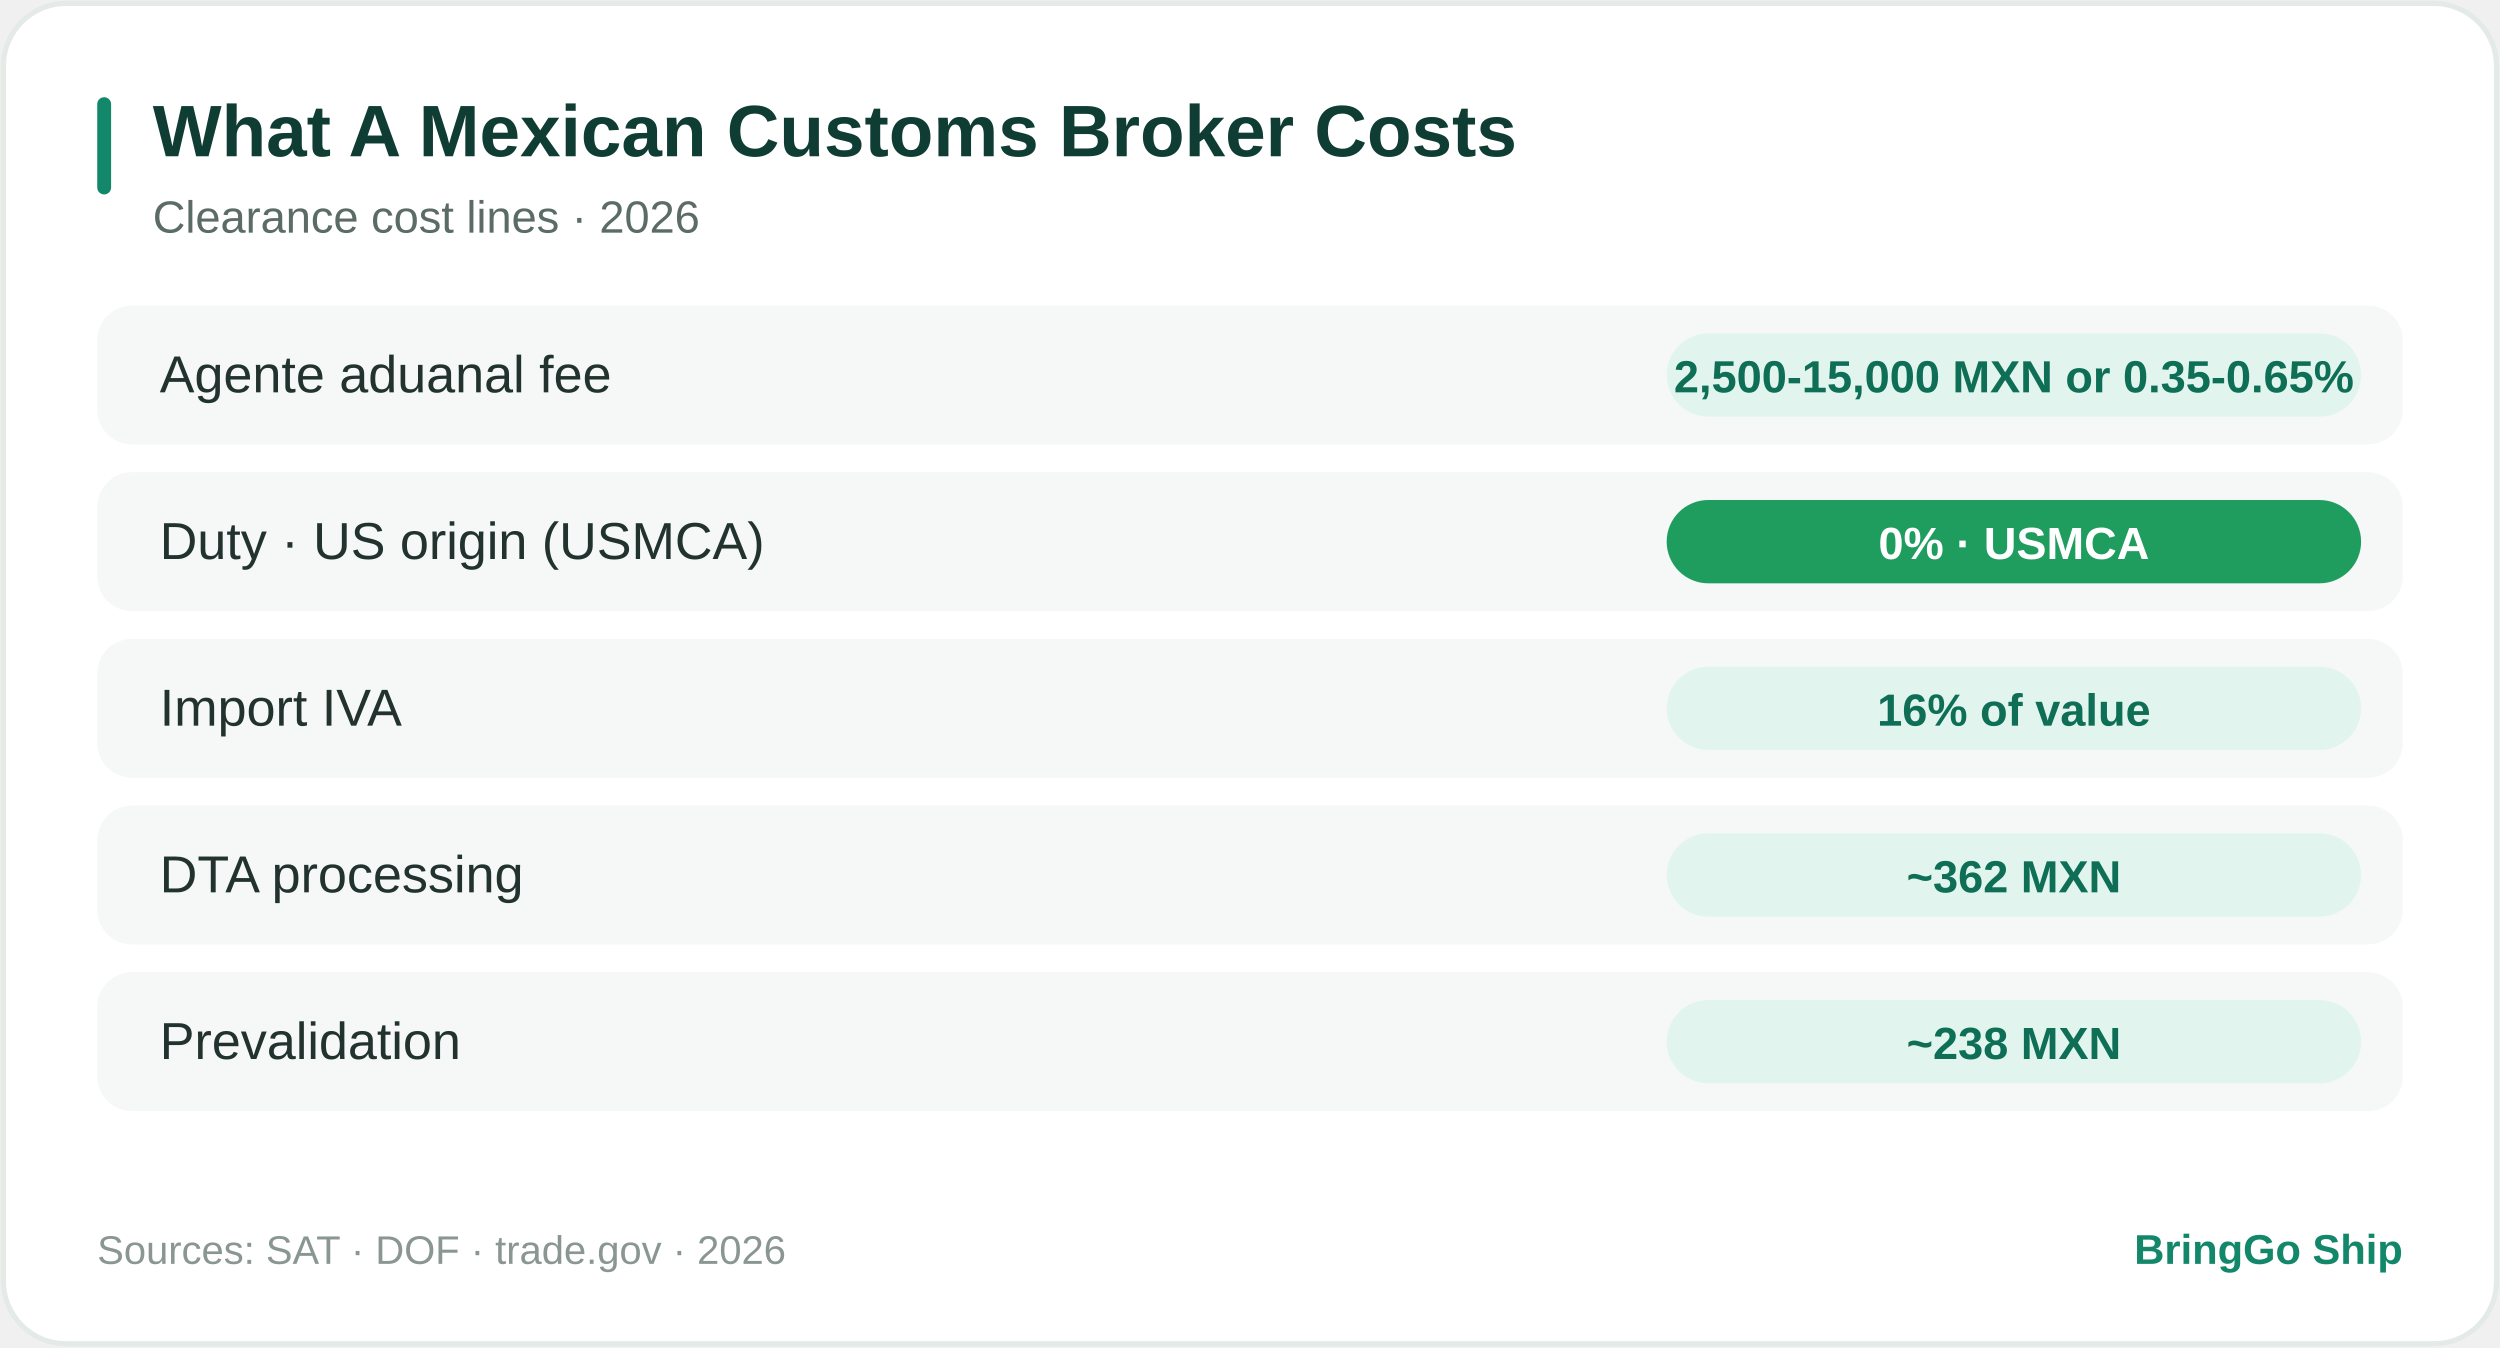
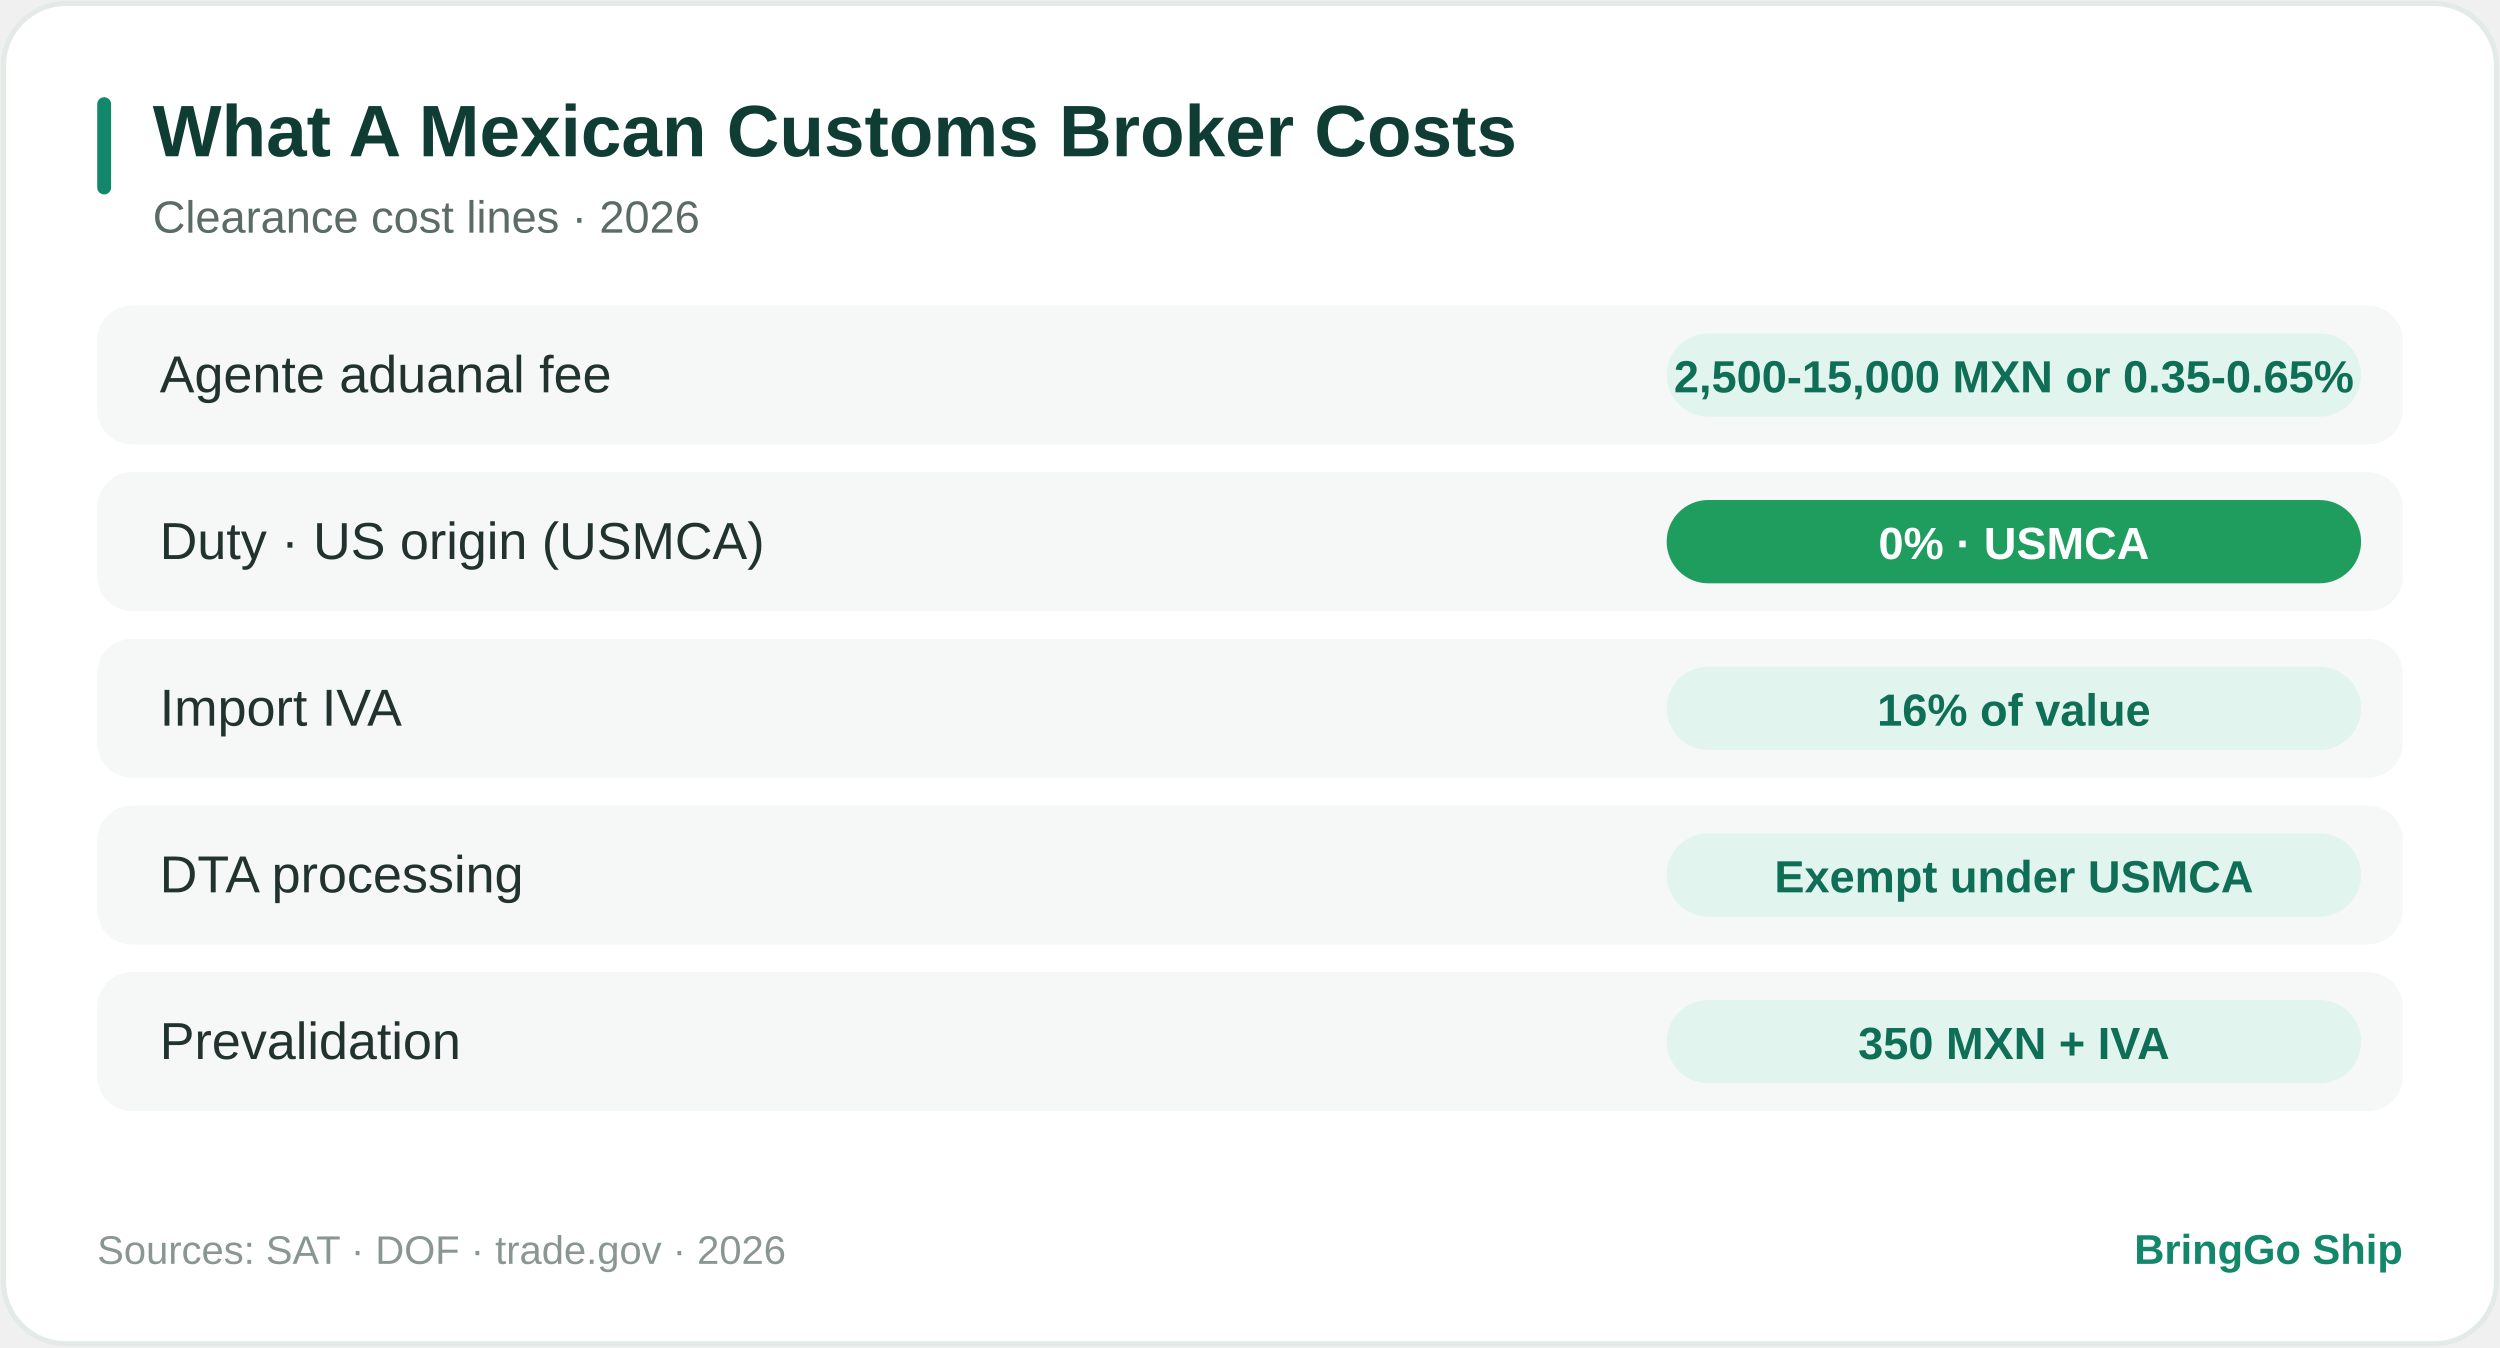
<svg xmlns="http://www.w3.org/2000/svg" width="720" height="388" viewBox="0 0 720 388" role="img">
  <style>
text{font-family:Arial,Helvetica,sans-serif}
.card{fill:#ffffff;stroke:#e4ebe7;stroke-width:1.5}
.row{fill:#f5f8f7}.pill{fill:#E1F5EE}.hi{fill:#1f9d5f}.mut{fill:#eef1f0}
.acc{fill:#12876A}.circ{fill:#12876A}.rd{fill:#fbe9e7}.am{fill:#fbf1dd}.tl{fill:#E1F5EE}.ln{stroke:#dbe6e1}
.tt{fill:#0F3D33;font-weight:bold}.ts{fill:#5b6b66}.tl2{fill:#22332f}
.tv{fill:#0F6E56;font-weight:bold}.tm{fill:#5b6b66;font-weight:bold}.tw{fill:#ffffff;font-weight:bold}
.tf{fill:#8a9691}.tb{fill:#12876A;font-weight:bold}.big{fill:#0F3D33;font-weight:bold}
.trd{fill:#a3392c;font-weight:bold}.tam{fill:#8a5a12;font-weight:bold}.ttl{fill:#0F6E56;font-weight:bold}
@media (prefers-color-scheme:dark){
.card{fill:#16211e;stroke:#2c3a35}
.row{fill:#1d2b27}.pill{fill:#123a2e}.hi{fill:#1f9d5f}.mut{fill:#28352f}
.acc{fill:#2fae7e}.circ{fill:#2fae7e}.rd{fill:#3a201c}.am{fill:#352a15}.tl{fill:#123a2e}
.tt{fill:#d7f2e6}.ts{fill:#8fa79d}.tl2{fill:#cfe0d9}
.tv{fill:#6fe0b0}.tm{fill:#9db3a9}.tw{fill:#ffffff}
.tf{fill:#6d8279}.tb{fill:#57d3a3}.big{fill:#d7f2e6}
.trd{fill:#f0a99e}.tam{fill:#e6c281}.ttl{fill:#6fe0b0}.ln{stroke:#31423c}}
</style>
  <rect x="1" y="1" width="718" height="386" rx="18" class="card" />
  <rect x="28" y="28" width="4" height="28" rx="2" class="acc" />
  <text x="44" y="45" font-size="21" class="tt">What A Mexican Customs Broker Costs</text>
  <text x="44" y="67" font-size="13" class="ts">Clearance cost lines · 2026</text>
  <g transform="translate(0,88)">
    <rect x="28" y="0" width="664" height="40" rx="10" class="row" />
    <text x="46" y="25" font-size="15" class="tl2">Agente aduanal fee</text>
    <rect x="480" y="8" width="200" height="24" rx="12" class="pill" />
    <text x="580" y="25" text-anchor="middle" font-size="13" class="tv">2,500-15,000 MXN or 0.35-0.65%</text>
    <rect x="28" y="48" width="664" height="40" rx="10" class="row" />
    <text x="46" y="73" font-size="15" class="tl2">Duty · US origin (USMCA)</text>
    <rect x="480" y="56" width="200" height="24" rx="12" class="hi" />
    <text x="580" y="73" text-anchor="middle" font-size="13" class="tw">0% · USMCA</text>
    <rect x="28" y="96" width="664" height="40" rx="10" class="row" />
    <text x="46" y="121" font-size="15" class="tl2">Import IVA</text>
    <rect x="480" y="104" width="200" height="24" rx="12" class="pill" />
    <text x="580" y="121" text-anchor="middle" font-size="13" class="tv">16% of value</text>
    <rect x="28" y="144" width="664" height="40" rx="10" class="row" />
    <text x="46" y="169" font-size="15" class="tl2">DTA processing</text>
    <rect x="480" y="152" width="200" height="24" rx="12" class="pill" />
-     <text x="580" y="169" text-anchor="middle" font-size="13" class="tv">~362 MXN</text>
+     <text x="580" y="169" text-anchor="middle" font-size="13" class="tv">Exempt under USMCA</text>
    <rect x="28" y="192" width="664" height="40" rx="10" class="row" />
    <text x="46" y="217" font-size="15" class="tl2">Prevalidation</text>
    <rect x="480" y="200" width="200" height="24" rx="12" class="pill" />
-     <text x="580" y="217" text-anchor="middle" font-size="13" class="tv">~238 MXN</text>
+     <text x="580" y="217" text-anchor="middle" font-size="13" class="tv">350 MXN + IVA</text>
  </g>
  <text x="28" y="364" font-size="11.5" class="tf">Sources: SAT · DOF · trade.gov · 2026</text>
  <text x="692" y="364" text-anchor="end" font-size="12" class="tb">BringGo Ship</text>
</svg>
